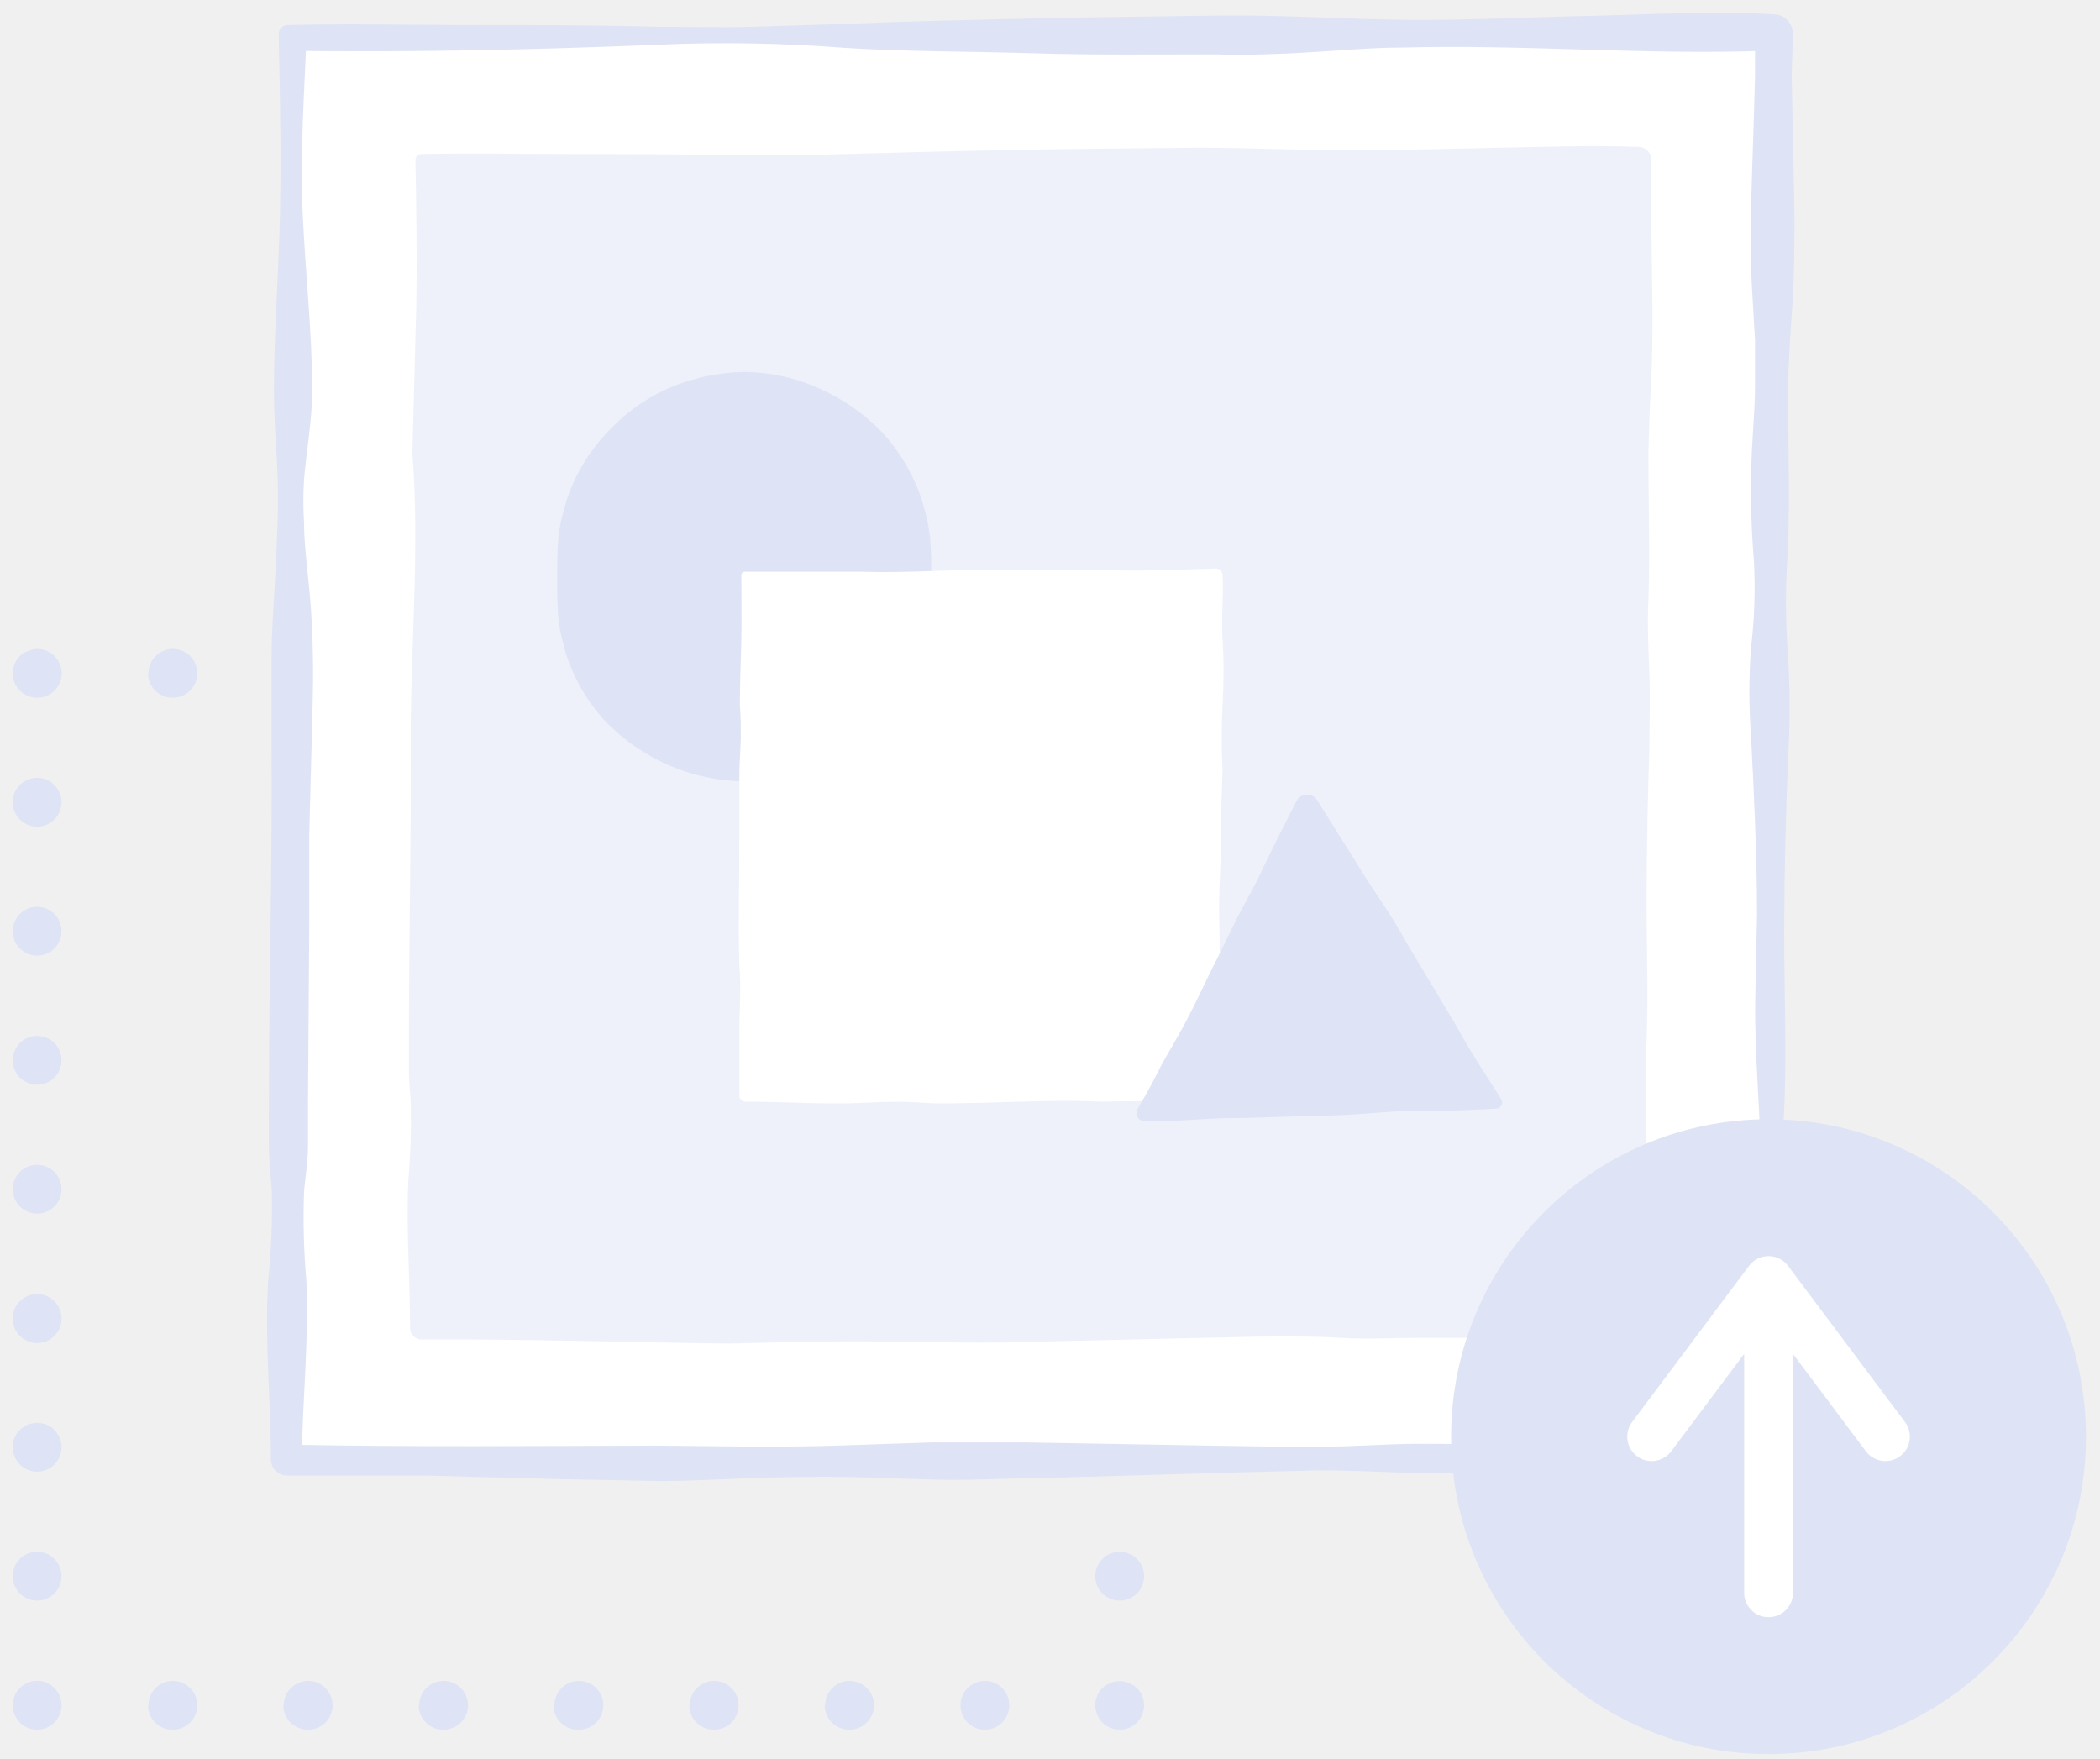
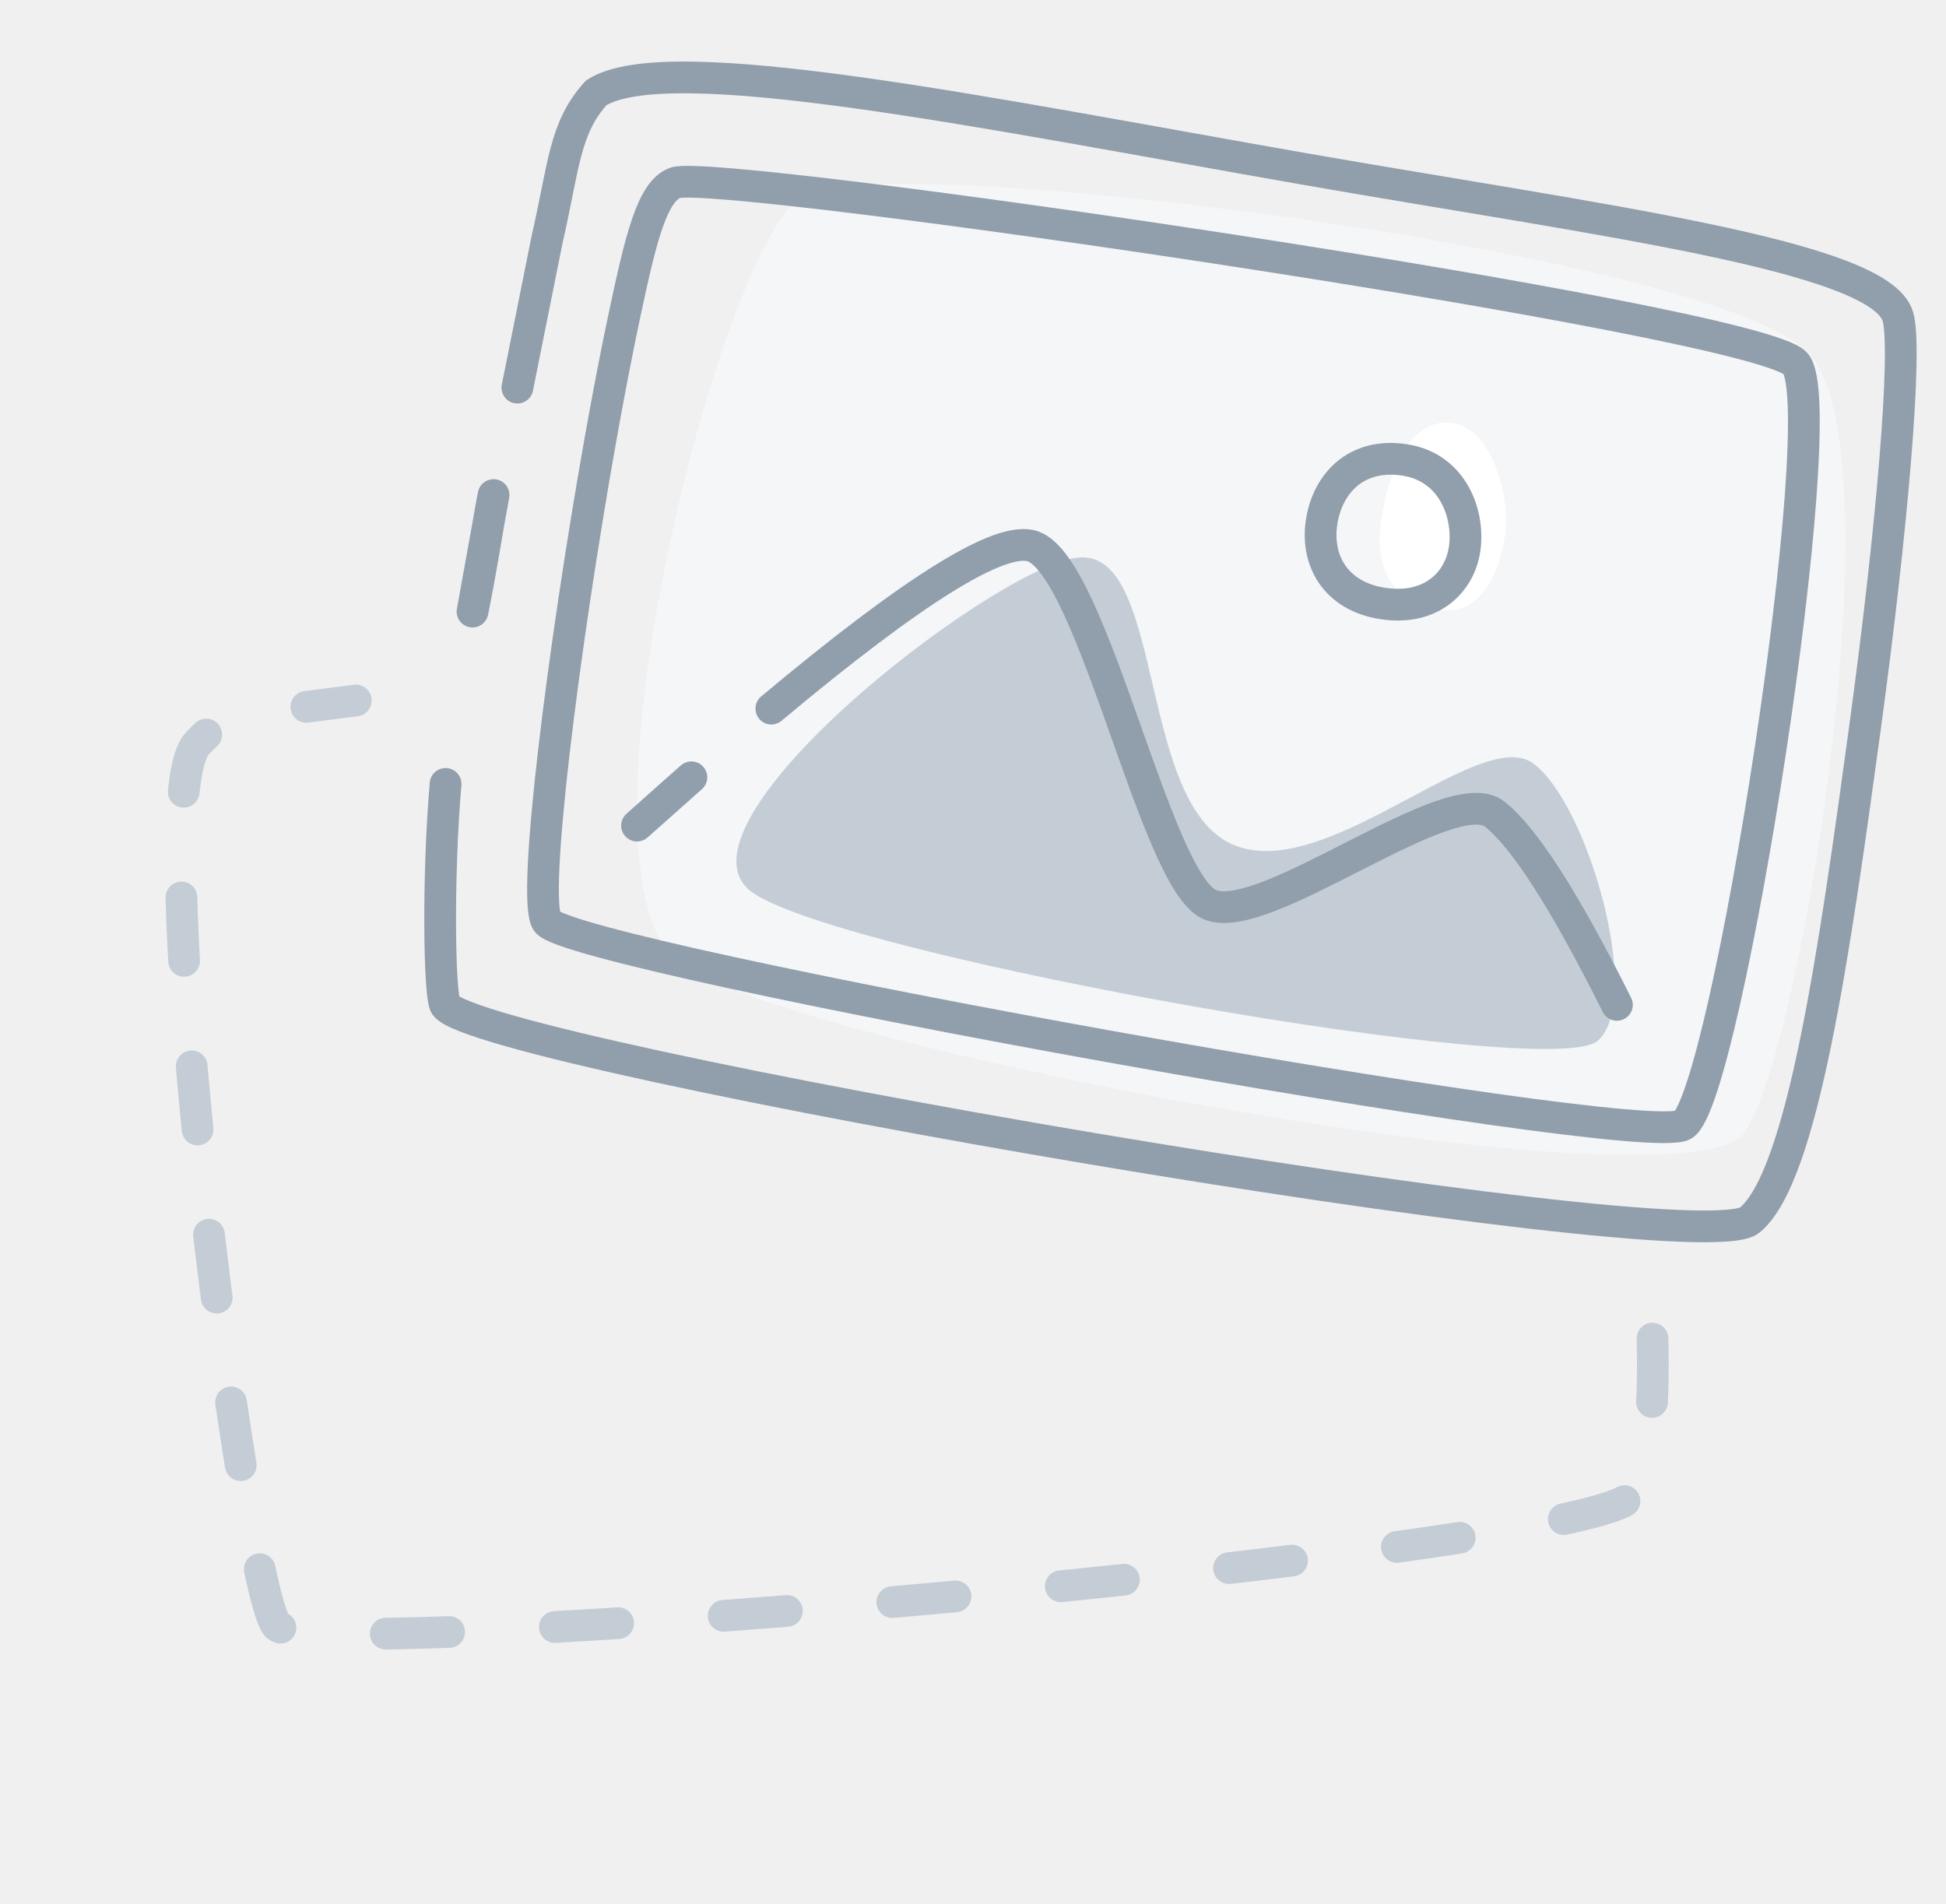
- <svg xmlns="http://www.w3.org/2000/svg" viewBox="0 0 129 108">
-   <g fill="none" fill-rule="evenodd">
-     <path d="M68.78 106.25a1.52 1.52 0 0 1-1.06-.44 1.54 1.54 0 0 1-.32-.49 1.39 1.39 0 0 1-.12-.57 1.41 1.41 0 0 1 .12-.58.94.94 0 0 1 .14-.26 1 1 0 0 1 .18-.22 1.54 1.54 0 0 1 2.12 0 1.5 1.5 0 0 1-1.06 2.56zm-9.78-1.5a1.5 1.5 0 1 1 3 0 1.5 1.5 0 0 1-3 0zm-8.31 0a1.5 1.5 0 0 1 3 0 1.51 1.51 0 0 1-1.5 1.5 1.5 1.5 0 0 1-1.53-1.5h.03zm-8.32 0a1.5 1.5 0 1 1 1.5 1.5 1.5 1.5 0 0 1-1.53-1.5h.03zm-8.31 0a1.5 1.5 0 1 1 1.5 1.5 1.5 1.5 0 0 1-1.56-1.5h.06zm-8.31 0a1.5 1.5 0 1 1 1.5 1.5 1.5 1.5 0 0 1-1.53-1.5h.03zm-8.32 0a1.5 1.5 0 1 1 1.5 1.5 1.51 1.51 0 0 1-1.53-1.5h.03zm-8.31 0a1.5 1.5 0 1 1 1.5 1.5 1.5 1.5 0 0 1-1.53-1.5h.03zm-6.84 1.5a1.5 1.5 0 0 1-1.06-.44 1.5 1.5 0 0 1 0-2.12 1.06 1.06 0 0 1 .23-.19 1.08 1.08 0 0 1 .26-.14 1.31 1.31 0 0 1 .28-.09 1.88 1.88 0 0 1 .58 0 1.31 1.31 0 0 1 .28.09 1.3 1.3 0 0 1 .26.14 1.37 1.37 0 0 1 .23.19 1.5 1.5 0 0 1 .44 1.06 1.5 1.5 0 0 1-1.5 1.5zm-1.5-9.43a1.5 1.5 0 1 1 3 0 1.5 1.5 0 0 1-3 0zm0-7.92a1.5 1.5 0 1 1 3 0 1.5 1.5 0 0 1-3 0zm0-7.92a1.5 1.5 0 1 1 3 .02 1.5 1.5 0 0 1-3 0v-.02zm0-7.93a1.5 1.5 0 1 1 3 0 1.5 1.5 0 0 1-3 0zm0-7.92a1.5 1.5 0 1 1 3 0 1.5 1.5 0 0 1-3 0zm0-7.93a1.5 1.5 0 1 1 3 0 1.5 1.5 0 0 1-3 0zm0-7.92a1.5 1.5 0 1 1 3 0 1.5 1.5 0 0 1-3 0zm1.5-6.42a1.5 1.5 0 0 1-1.06-2.56 1.06 1.06 0 0 1 .23-.19 1.59 1.59 0 0 1 .26-.11l.29-.11a1.42 1.42 0 0 1 .58 0l.28.08.26.14a1.37 1.37 0 0 1 .23.19 1.5 1.5 0 0 1-1.06 2.56h-.01zM59 41.36a1.5 1.5 0 1 1 3 0 1.5 1.5 0 0 1-3 0zm-8.31 0a1.5 1.5 0 1 1 1.5 1.5 1.5 1.5 0 0 1-1.53-1.5h.03zm-8.32 0a1.5 1.5 0 1 1 1.5 1.5 1.5 1.5 0 0 1-1.53-1.5h.03zm-8.31 0a1.5 1.5 0 1 1 1.5 1.5 1.5 1.5 0 0 1-1.56-1.5h.06zm-8.31 0a1.5 1.5 0 1 1 1.5 1.5 1.5 1.5 0 0 1-1.53-1.5h.03zm-8.32 0a1.5 1.5 0 1 1 1.5 1.5 1.5 1.5 0 0 1-1.53-1.5h.03zm-8.31 0a1.5 1.5 0 1 1 1.5 1.5 1.5 1.5 0 0 1-1.53-1.5h.03zm59.66 1.5a1.49 1.49 0 0 1-1.38-2.08 1.1 1.1 0 0 1 .14-.26 1.24 1.24 0 0 1 .18-.22 1.52 1.52 0 0 1 1.36-.41l.28.08a2 2 0 0 1 .25.14 1.06 1.06 0 0 1 .23.19 1.3 1.3 0 0 1 .19.22c0 .09.1.17.14.26a1.47 1.47 0 0 1 .08.28 1.5 1.5 0 0 1-.41 1.36 1 1 0 0 1-.23.18 1.23 1.23 0 0 1-.25.14 1.41 1.41 0 0 1-.58.12zm-1.5 53.96a1.5 1.5 0 1 1 3 0 1.5 1.5 0 0 1-3 0zm0-7.92a1.5 1.5 0 1 1 3 0 1.5 1.5 0 0 1-3 0zm0-7.92c0-.83.67-1.505 1.5-1.51a1.51 1.51 0 0 1 1.5 1.53 1.5 1.5 0 0 1-3 0v-.02zm0-7.93a1.5 1.5 0 1 1 3 0 1.5 1.5 0 0 1-3 0zm0-7.92a1.5 1.5 0 1 1 3 0 1.5 1.5 0 0 1-3 0zm0-7.93a1.5 1.5 0 1 1 3 0 1.5 1.5 0 0 1-3 0zm0-7.92a1.5 1.5 0 1 1 3 0 1.5 1.5 0 0 1-3 0z" fill="#DEE4F5" fill-rule="nonzero" />
-     <path fill="#FFF" fill-rule="nonzero" d="M17.64 1.98h91.26v87.55H17.64z" />
-     <path d="M109.75 90.38H98.16c-1.92 0-3.88-.06-5.73 0-.94 0-1.85.1-2.81.1h-2.91c-2-.07-3.95-.17-5.86-.16l-5.68.15-11.38.33c-1.91 0-3.81.13-5.75.1s-3.89-.13-5.83-.17c-1.94-.04-3.85 0-5.75.06s-3.81.17-5.73.19c-3.87-.07-7.72-.14-11.58-.26l-2.88-.08h-8.63a1 1 0 0 1-1-1c0-3.65-.39-7.29-.17-10.94a45.5 45.5 0 0 0 .23-5.47c-.06-.91-.17-1.83-.18-2.74-.01-.91 0-1.82 0-2.73 0-7.3.21-14.6.16-21.89V40.4c0-1.82.17-3.65.25-5.48.08-1.83.19-3.64.13-5.47-.06-1.83-.24-3.64-.23-5.47 0-3.65.3-7.29.37-10.94.07-3.65 0-7.3-.08-10.95 0-.3.24-.545.54-.55 3.8-.09 7.61 0 11.41 0s7.6 0 11.41.11c1.9 0 3.8.05 5.7 0l5.7-.18c3.81-.16 7.61-.24 11.41-.33 3.8-.09 7.6-.12 11.41-.18 3.81-.06 7.6.21 11.4.26 3.8.05 7.61-.16 11.41-.24 3.8-.08 7.61-.33 11.41-.1h.08A1.19 1.19 0 0 1 110.13 2c0 .93-.06 1.85-.07 2.77l.06 2.76.11 5.54c0 1.85 0 3.69-.12 5.52-.12 1.83-.26 3.64-.27 5.48 0 3.68.16 7.41-.09 11a45.21 45.21 0 0 0 .11 5.56 53.72 53.72 0 0 1 0 5.53c-.16 3.62-.25 7.25-.26 10.93-.01 3.68.17 7.47 0 11-.17 3.53 0 7.34.08 11.11.06 1.9 0 3.73.06 5.59.06 1.86.03 3.77.01 5.59zm-1.7-1.7V77.87c.06-3.55.18-7.08-.06-10.85-.1-1.87-.19-3.72-.17-5.51l.11-5.34c0-3.6-.18-7.3-.37-11a36.89 36.89 0 0 1 0-5.37 30.52 30.52 0 0 0 .18-5.35 50 50 0 0 1-.16-5.45c0-1.78.23-3.55.23-5.36v-2.72l-.16-2.73c-.12-1.82-.12-3.62-.09-5.42l.17-5.4.08-2.7V1.95l1.14 1.15c-7.61.32-15.21-.39-22.82-.18-1.9 0-3.8.19-5.7.29-.95.07-1.9.1-2.85.13-.95.03-1.9.05-2.85 0-3.81 0-7.61.05-11.41-.07-3.8-.12-7.6-.09-11.41-.33a94.3 94.3 0 0 0-11.4-.2c-7.61.32-15.21.48-22.82.38L18.84 2c-.14 3.65-.41 7.3-.25 11 .16 3.7.58 7.29.59 10.94 0 1.83-.34 3.65-.5 5.47a20.89 20.89 0 0 0 0 2.74c0 .91.1 1.82.18 2.73a50.41 50.41 0 0 1 .36 5.48c.05 1.82-.05 3.64-.08 5.47l-.14 5.4v5.47l-.08 11v2.73c0 .91-.16 1.83-.24 2.74a43.45 43.45 0 0 0 .14 5.47c.17 3.65-.24 7.29-.28 10.94l-.84-.84c7.56.15 15.12.08 22.67.06l5.67.06c1.89 0 3.79 0 5.65-.07l5.59-.19h5.66l11.4.2 5.7.09c1.89 0 3.72-.1 5.55-.17 1.83-.07 3.73 0 5.67 0h5.66c3.63-.03 7.4-.02 11.13-.04z" fill="#DEE4F5" fill-rule="nonzero" />
-     <g opacity=".5" fill="#DEE4F5" fill-rule="nonzero">
-       <path d="M25.9 9.9h74.75v71.71H25.9z" />
-       <path d="M101.21 82.18H87.06c-1.52 0-3.08.1-4.69 0-1.61-.1-3.21-.09-4.77-.08l-4.65.1-9.34.22c-3.09.12-6.29 0-9.45 0-1.58-.06-3.14 0-4.7 0l-4.7.11c-6.31-.07-12.6-.29-18.86-.25a.7.7 0 0 1-.71-.69c0-3-.24-6-.11-9a44.71 44.71 0 0 0 .16-4.48c0-.75-.12-1.5-.12-2.24v-2.18c0-6 .14-12 .11-17.93-.03-5.93.57-11.95.1-17.93l.24-9c.06-3 0-6-.05-9 0-.2.16-.365.36-.37 3.11-.06 6.22 0 9.34 0s6.23 0 9.34.07h4.67l4.68-.12c3.11-.1 6.23-.16 9.34-.22 3.11-.06 6.23-.07 9.34-.11 3.11-.04 6.23.11 9.35.15 3.12.04 6.23-.09 9.34-.14 3.11-.05 6.23-.19 9.34-.07h.06a.81.81 0 0 1 .77.82v4.52l.06 4.53c0 1.51 0 3-.08 4.51-.08 1.51-.14 3-.17 4.49 0 3 .1 6 0 9-.07 1.48 0 3 .06 4.53.06 1.53 0 3 0 4.53-.1 3-.16 5.94-.17 8.95-.01 3.01.11 6.09 0 9s0 6 .05 9.08 0 6.17.01 9.2zm-1.13-1.13v-8.88c0-2.88.1-5.85 0-8.9-.1-3.05-.09-6 0-8.9.09-2.9-.11-6-.24-9a40.63 40.63 0 0 1 0-4.42 32 32 0 0 0 .12-4.4c-.25-3 0-5.91 0-8.87 0-2.96-.33-6-.18-8.91l.1-4.44V9.88l.77.77c-3.11.12-6.22 0-9.34 0s-6.23-.12-9.34-.08c-3.11.04-6.23.33-9.35.3-3.12-.03-6.23 0-9.34 0-3.11 0-6.23-.08-9.34-.23l-4.68-.17c-1.55-.05-3.11 0-4.67 0-6.23.22-12.46.32-18.68.25l.8-.8c-.1 3-.28 6-.17 9 .11 3 .39 6 .39 9 0 1.5-.22 3-.32 4.48a31.89 31.89 0 0 0 .1 4.48 70.69 70.69 0 0 1 .18 9c-.15 6-.07 11.95-.15 17.93v2.24c0 .74-.11 1.49-.16 2.24a41.87 41.87 0 0 0 .09 4.48c.1 3-.15 6-.18 9l-.56-.56c6.19.1 12.39 0 18.58 0 3.1 0 6.23.11 9.29 0 3.06-.11 6.12-.2 9.24-.11l9.34.14 4.67.06 4.57-.1c1.51-.06 3.07 0 4.65 0h4.64c3.01-.15 6.09-.14 9.17-.15z" />
-     </g>
-     <rect fill="#DEE4F5" fill-rule="nonzero" x="34.67" y="23.11" width="22.15" height="24.52" rx="11.02" />
-     <path d="M45.79 48a12.07 12.07 0 0 1-8.61-3.7 11.11 11.11 0 0 1-2.42-4.16c-.12-.39-.2-.79-.3-1.18-.1-.39-.12-.79-.18-1.19l-.05-1.21v-1.14c0-.77 0-1.55.07-2.36 0-.4.13-.8.19-1.19l.32-1.16a11.06 11.06 0 0 1 2.43-4.08 11.39 11.39 0 0 1 3.82-2.78 12.27 12.27 0 0 1 4.62-1 11.25 11.25 0 0 1 4.61 1 12 12 0 0 1 3.88 2.69 11.41 11.41 0 0 1 2.43 4.09c.13.37.22.77.32 1.15.1.38.14.79.21 1.19l.07 1.19v1.17c0 .77 0 1.55-.09 2.35-.05.4-.13.8-.19 1.19L56.64 40a10.87 10.87 0 0 1-2.35 4.14 7.48 7.48 0 0 1-.86.83 8.26 8.26 0 0 1-.94.74A10.92 10.92 0 0 1 50.44 47a11.62 11.62 0 0 1-4.65 1zm0-.79a10.29 10.29 0 0 0 7.86-3.64 11.23 11.23 0 0 0 2.22-3.81 13 13 0 0 0 .53-4.46v-2.29c-.06-.37-.09-.74-.16-1.11-.07-.37-.19-.73-.31-1.08a10.69 10.69 0 0 0-2.3-3.82 10.48 10.48 0 0 0-3.57-2.65 11.27 11.27 0 0 0-4.37-.78h-1.11a10.6 10.6 0 0 0-1.11.16 11 11 0 0 0-2.1.71 10.28 10.28 0 0 0-3.58 2.61 14.12 14.12 0 0 0-2.23 3.83 10.22 10.22 0 0 0-.31 1.12c0 .37-.12.74-.16 1.11-.08.74-.12 1.51-.14 2.29a10.57 10.57 0 0 0 2.84 8.34 10.23 10.23 0 0 0 8 3.49v-.02z" fill="#DEE4F5" fill-rule="nonzero" />
-     <path fill="#FFF" fill-rule="nonzero" d="M45.74 35.37h28.93v32.02H45.74z" />
-     <path d="M75 67.67c-2.43 0-4.94-.06-7.3 0-2.51-.11-4.87 0-7.29.07-1.21 0-2.41.09-3.65 0-1.24-.09-2.46-.07-3.66 0-2.43.12-4.89-.07-7.32-.07a.36.36 0 0 1-.36-.36v-4c0-1.33.12-2.67 0-4-.08-2.66 0-5.33 0-8v-4l.09-2c0-.67 0-1.34-.06-2 0-1.33.06-2.66.09-4 .03-1.34 0-2.67 0-4a.2.2 0 0 1 .19-.19h7.23c2.41.08 4.83-.1 7.24-.12h7.24c2.41.11 4.82 0 7.23-.08a.42.42 0 0 1 .43.4c.07 1.35-.09 2.69 0 4s.07 2.71 0 4-.07 2.67 0 4l-.07 2-.03 2.2c0 1.34-.1 2.65-.11 4-.01 1.35.08 2.74 0 4l-.05 2 .05 2.06C75 65 75 66.31 75 67.67zm-.57-.56v-6l-.07-2c-.09-1.37 0-2.61 0-4l-.14-4c0-.66.13-1.27.12-1.94-.01-.67-.06-1.34-.08-2a37.12 37.12 0 0 0 0-4c-.09-1.34 0-2.64 0-4 0-1.36-.07-2.65 0-4l.4.4c-2.41 0-4.82-.16-7.23 0l-1.81.07H60.2c-2.41 0-4.83-.29-7.24-.13-2.41.16-4.82.16-7.23.1l.39-.39c0 1.33-.14 2.67-.06 4 .08 1.33.23 2.67.16 4a19.43 19.43 0 0 0-.16 2c0 .66.09 1.33.14 2 .12 1.33 0 2.66 0 4-.06 2.67 0 5.34-.12 8-.09 1.34.12 2.67 0 4s-.07 2.67-.09 4l-.26-.25h7.19c1.2 0 2.39 0 3.57-.07 1.18-.07 2.38 0 3.58 0 2.4 0 4.85.13 7.17 0 2.45.29 4.76.19 7.15.21h.04z" fill="#FFF" fill-rule="nonzero" />
-     <path d="M80 49.4l-9.76 19 21.65-.7-11.31-18.33a.33.33 0 0 0-.58.03z" fill="#DEE4F5" fill-rule="nonzero" />
-     <path d="M80.33 49.58c-.82 1.58-1.62 3.17-2.48 4.73l-1.12 2.43-1.2 2.38c-1.68 3.15-3.29 6.32-5 9.45l-.33-.52c1.8 0 3.61 0 5.42-.09s3.61 0 5.41-.13c1.8-.13 3.61-.09 5.41-.16 1.8-.07 3.61-.23 5.41-.3l-.27.51-3-4.71c-1-1.58-1.87-3.2-2.88-4.76-.49-.79-1-1.57-1.47-2.37s-.91-1.62-1.42-2.4l-1.48-2.35-.75-1.18-.35-.54.1.01zm-.7-.36a.74.74 0 0 1 .57-.41.71.71 0 0 1 .66.27c.19.27.27.41.4.63l.74 1.18 1.48 2.36c.48.8 1 1.55 1.52 2.34.52.79 1 1.59 1.44 2.38l2.86 4.78a65.35 65.35 0 0 0 1.41 2.4l1.5 2.35a.38.38 0 0 1-.12.54.33.33 0 0 1-.19.06l-2.71.13c-.9.08-1.81 0-2.71 0-1.8.09-3.6.29-5.41.31-1.81.02-3.61.13-5.41.14-1.8.01-3.61.26-5.42.17a.43.43 0 0 1-.41-.45.46.46 0 0 1 0-.2c.45-.77.9-1.54 1.29-2.34.39-.8.88-1.55 1.3-2.33.88-1.53 1.58-3.17 2.41-4.77L76 56.37 77.27 54c.73-1.6 1.57-3.19 2.36-4.78z" fill="#DEE4F5" fill-rule="nonzero" />
-     <circle fill="#DEE4F5" fill-rule="nonzero" cx="108.64" cy="88.25" r="19.5" />
-     <path d="M108.64 78.66v19.18m7.18-9.59l-7.18-9.59-7.18 9.59" stroke="#FFF" stroke-width="3" stroke-linecap="round" stroke-linejoin="round" />
-   </g>
+ <svg xmlns="http://www.w3.org/2000/svg" width="92" height="90" viewBox="0 0 92 90" fill="none">
+   <path d="M78.125 63.282C78.211 66.886 77.956 69.609 77.091 70.746C75.11 73.353 15.452 78.683 13.108 76.87C12.73 76.577 12.079 73.574 11.386 69.299C11.082 67.421 10.769 65.299 10.468 63.052C8.93 51.583 7.686 36.888 9.326 35.153C10.658 33.743 10.797 33.909 16.821 33.117" stroke="#C4CDD5" stroke-width="1.5" stroke-linecap="round" stroke-linejoin="round" stroke-dasharray="3 5" />
+   <path d="M37.955 9.253C41.904 6.992 81.518 12.041 85.593 16.785C89.667 21.528 85.219 49.565 82.479 53.523C79.739 57.482 37.925 49.572 32.192 45.573C26.459 41.573 34.006 11.514 37.955 9.253Z" fill="#F4F6F8" />
+   <path d="M24.46 18.326C24.727 16.997 25.192 14.672 25.858 11.351C26.672 7.805 26.672 6.077 28.178 4.395C31.519 2.208 46.589 5.349 61.651 7.984C75.49 10.403 88.893 12.076 89.726 14.968C90.183 16.554 89.436 25.093 88.192 34.241C86.728 44.995 85.228 55.626 82.72 57.682C80.136 59.801 22.908 49.927 21.065 47.541C20.767 47.155 20.684 41.503 21.065 37.06M22.339 28.913C22.837 26.428 23.085 24.647 23.334 23.404L22.339 28.913Z" stroke="#919EAB" stroke-width="1.5" stroke-linecap="round" stroke-linejoin="round" />
+   <path d="M35.627 42.231C31.115 39.209 46.659 27.037 50.847 26.376C55.035 25.715 53.756 37.585 58.073 39.826C62.39 42.066 69.89 34.257 72.463 36.077C75.035 37.898 77.722 47.233 75.544 49.198C73.366 51.163 40.138 45.254 35.627 42.231Z" fill="#C4CDD5" />
+   <path d="M31.934 8.639C33.976 7.945 83.025 15.101 84.882 17.182C86.738 19.263 81.619 51.972 79.575 53.18C77.532 54.388 27.104 45.276 25.864 43.577C25.118 42.555 26.658 30.513 28.372 20.861C28.765 18.65 29.166 16.565 29.552 14.766C30.281 11.367 30.821 9.018 31.934 8.639Z" stroke="#919EAB" stroke-width="1.5" />
+   <path d="M36.466 33.501C43.233 27.836 47.36 25.281 48.848 25.835C51.71 26.901 54.609 41.629 57.185 42.762C59.76 43.895 68.565 36.826 70.667 38.489C72.068 39.598 73.993 42.603 76.442 47.505M30.117 39.031C31.279 37.992 32.136 37.231 32.686 36.747L30.117 39.031Z" stroke="#919EAB" stroke-width="1.5" stroke-linecap="round" stroke-linejoin="round" />
+   <path d="M68.044 28.837C69.809 29.116 70.821 27.412 71.138 25.414C71.455 23.417 70.485 20.286 68.72 20.007C66.955 19.728 65.772 21.617 65.316 24.494C64.859 27.371 66.279 28.558 68.044 28.837Z" fill="white" />
+   <path d="M65.352 28.527C67.592 28.882 68.981 27.596 69.236 25.989C69.491 24.381 68.731 22.111 66.428 21.747C64.124 21.383 62.771 22.85 62.484 24.656C62.198 26.462 63.111 28.173 65.352 28.527Z" stroke="#919EAB" stroke-width="1.5" />
</svg>
